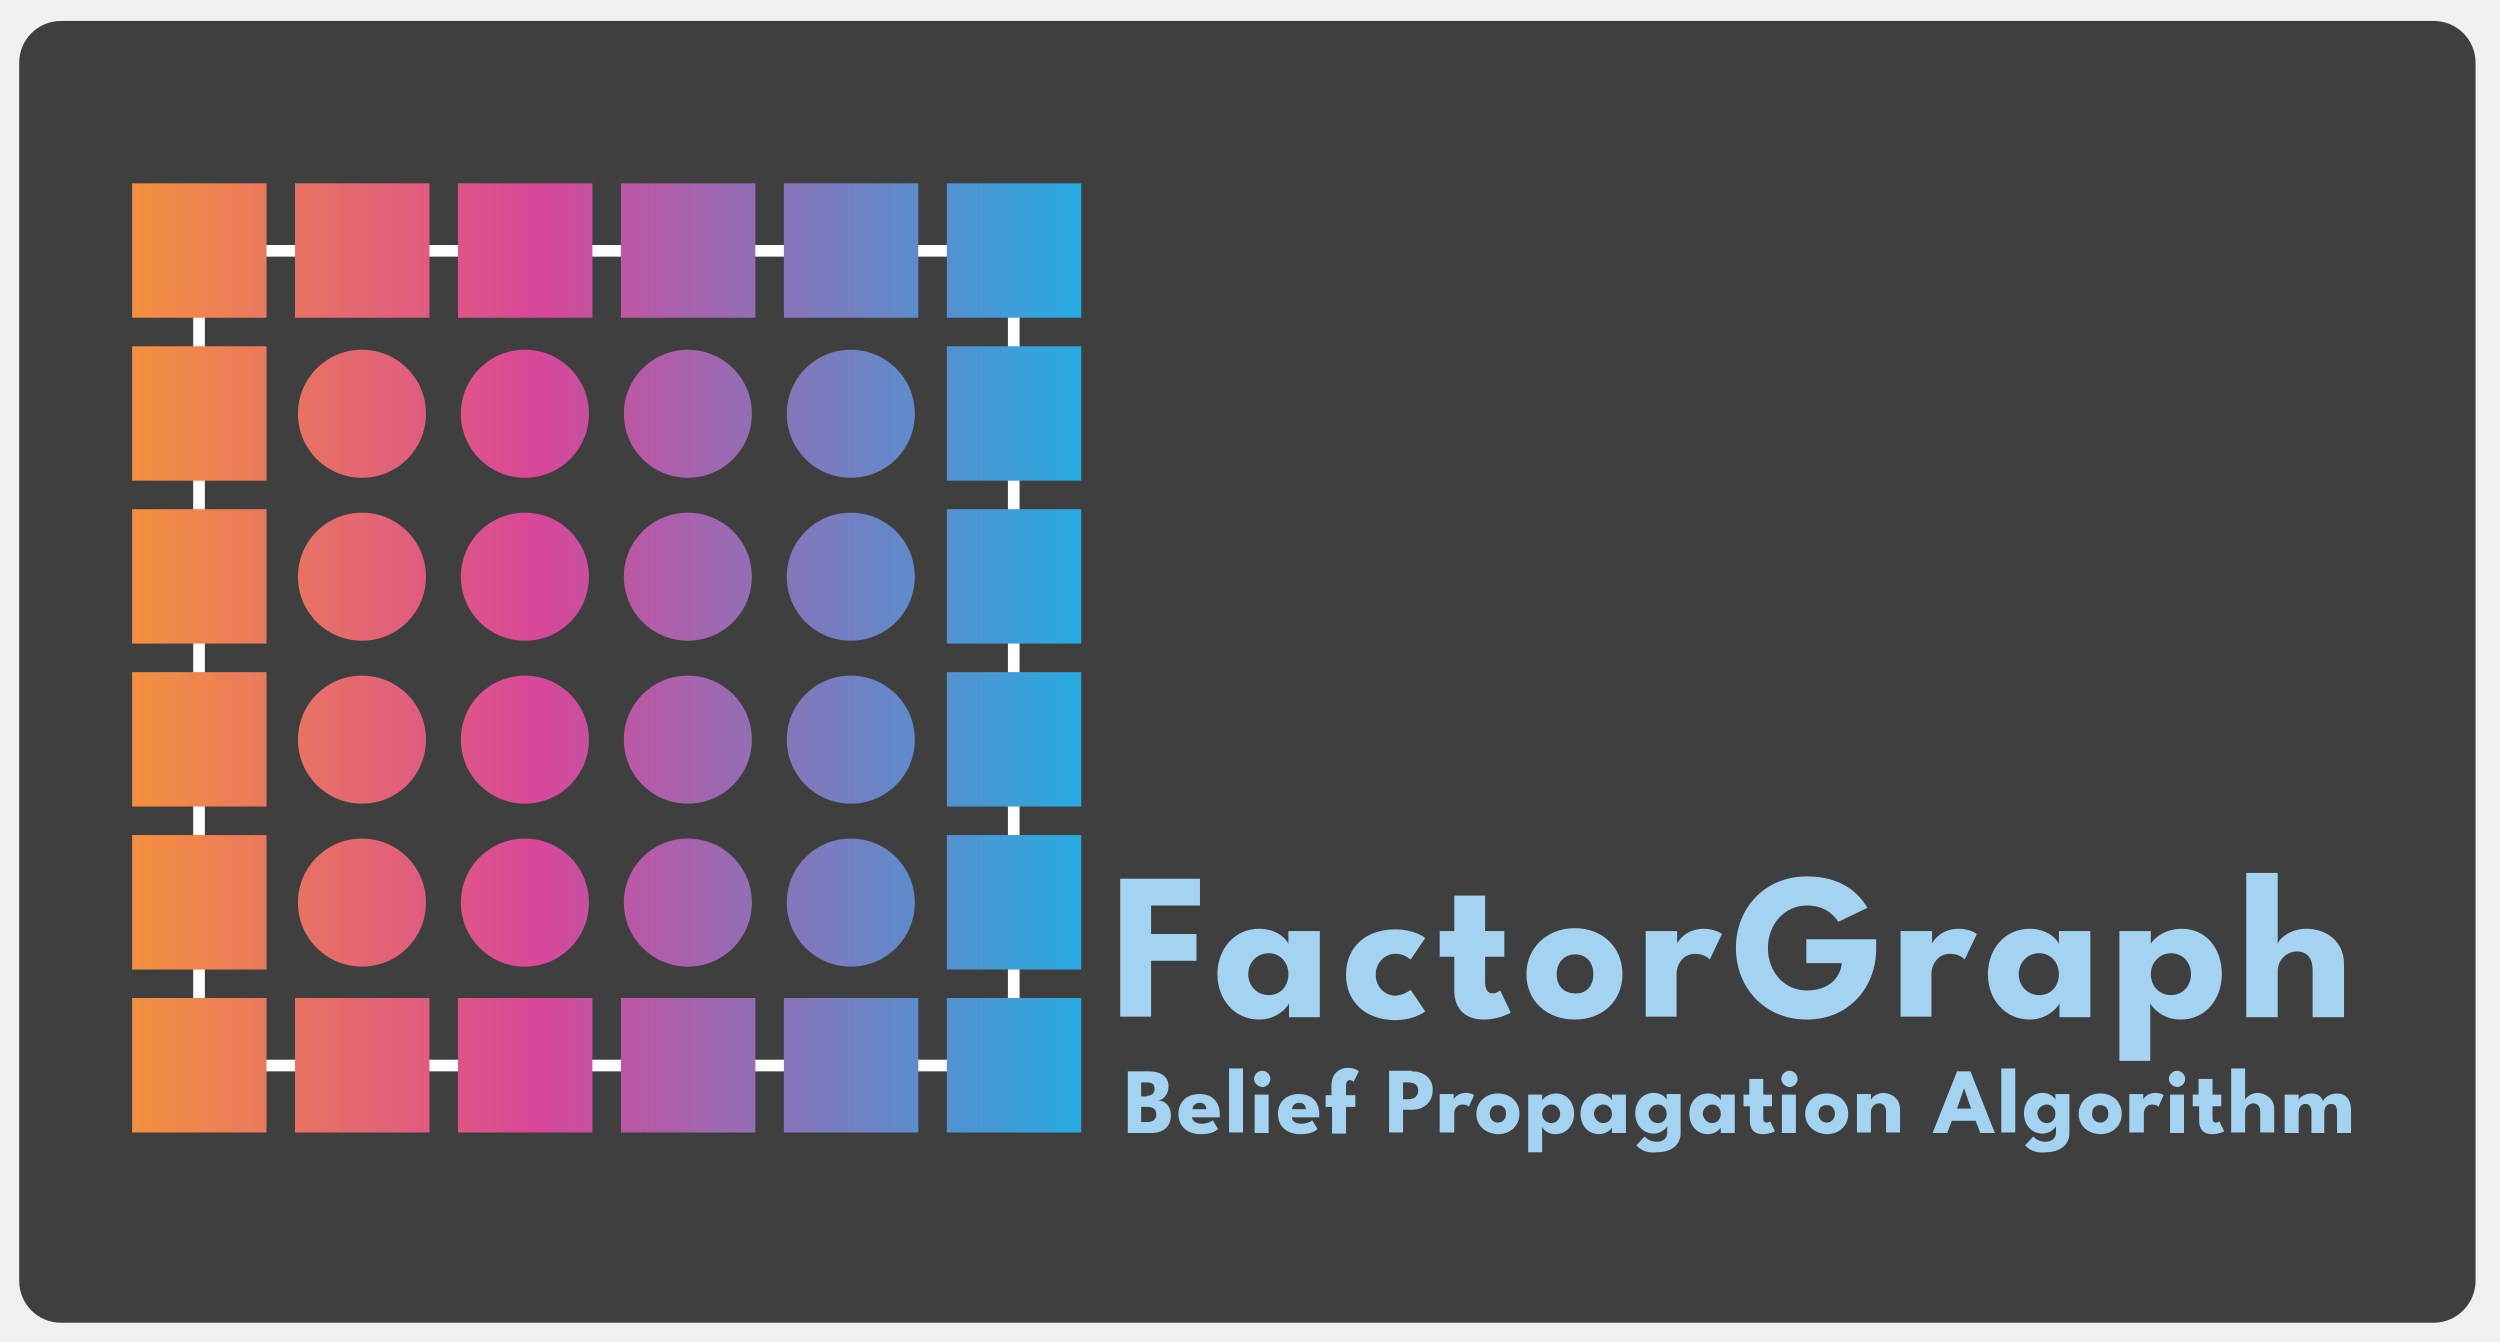
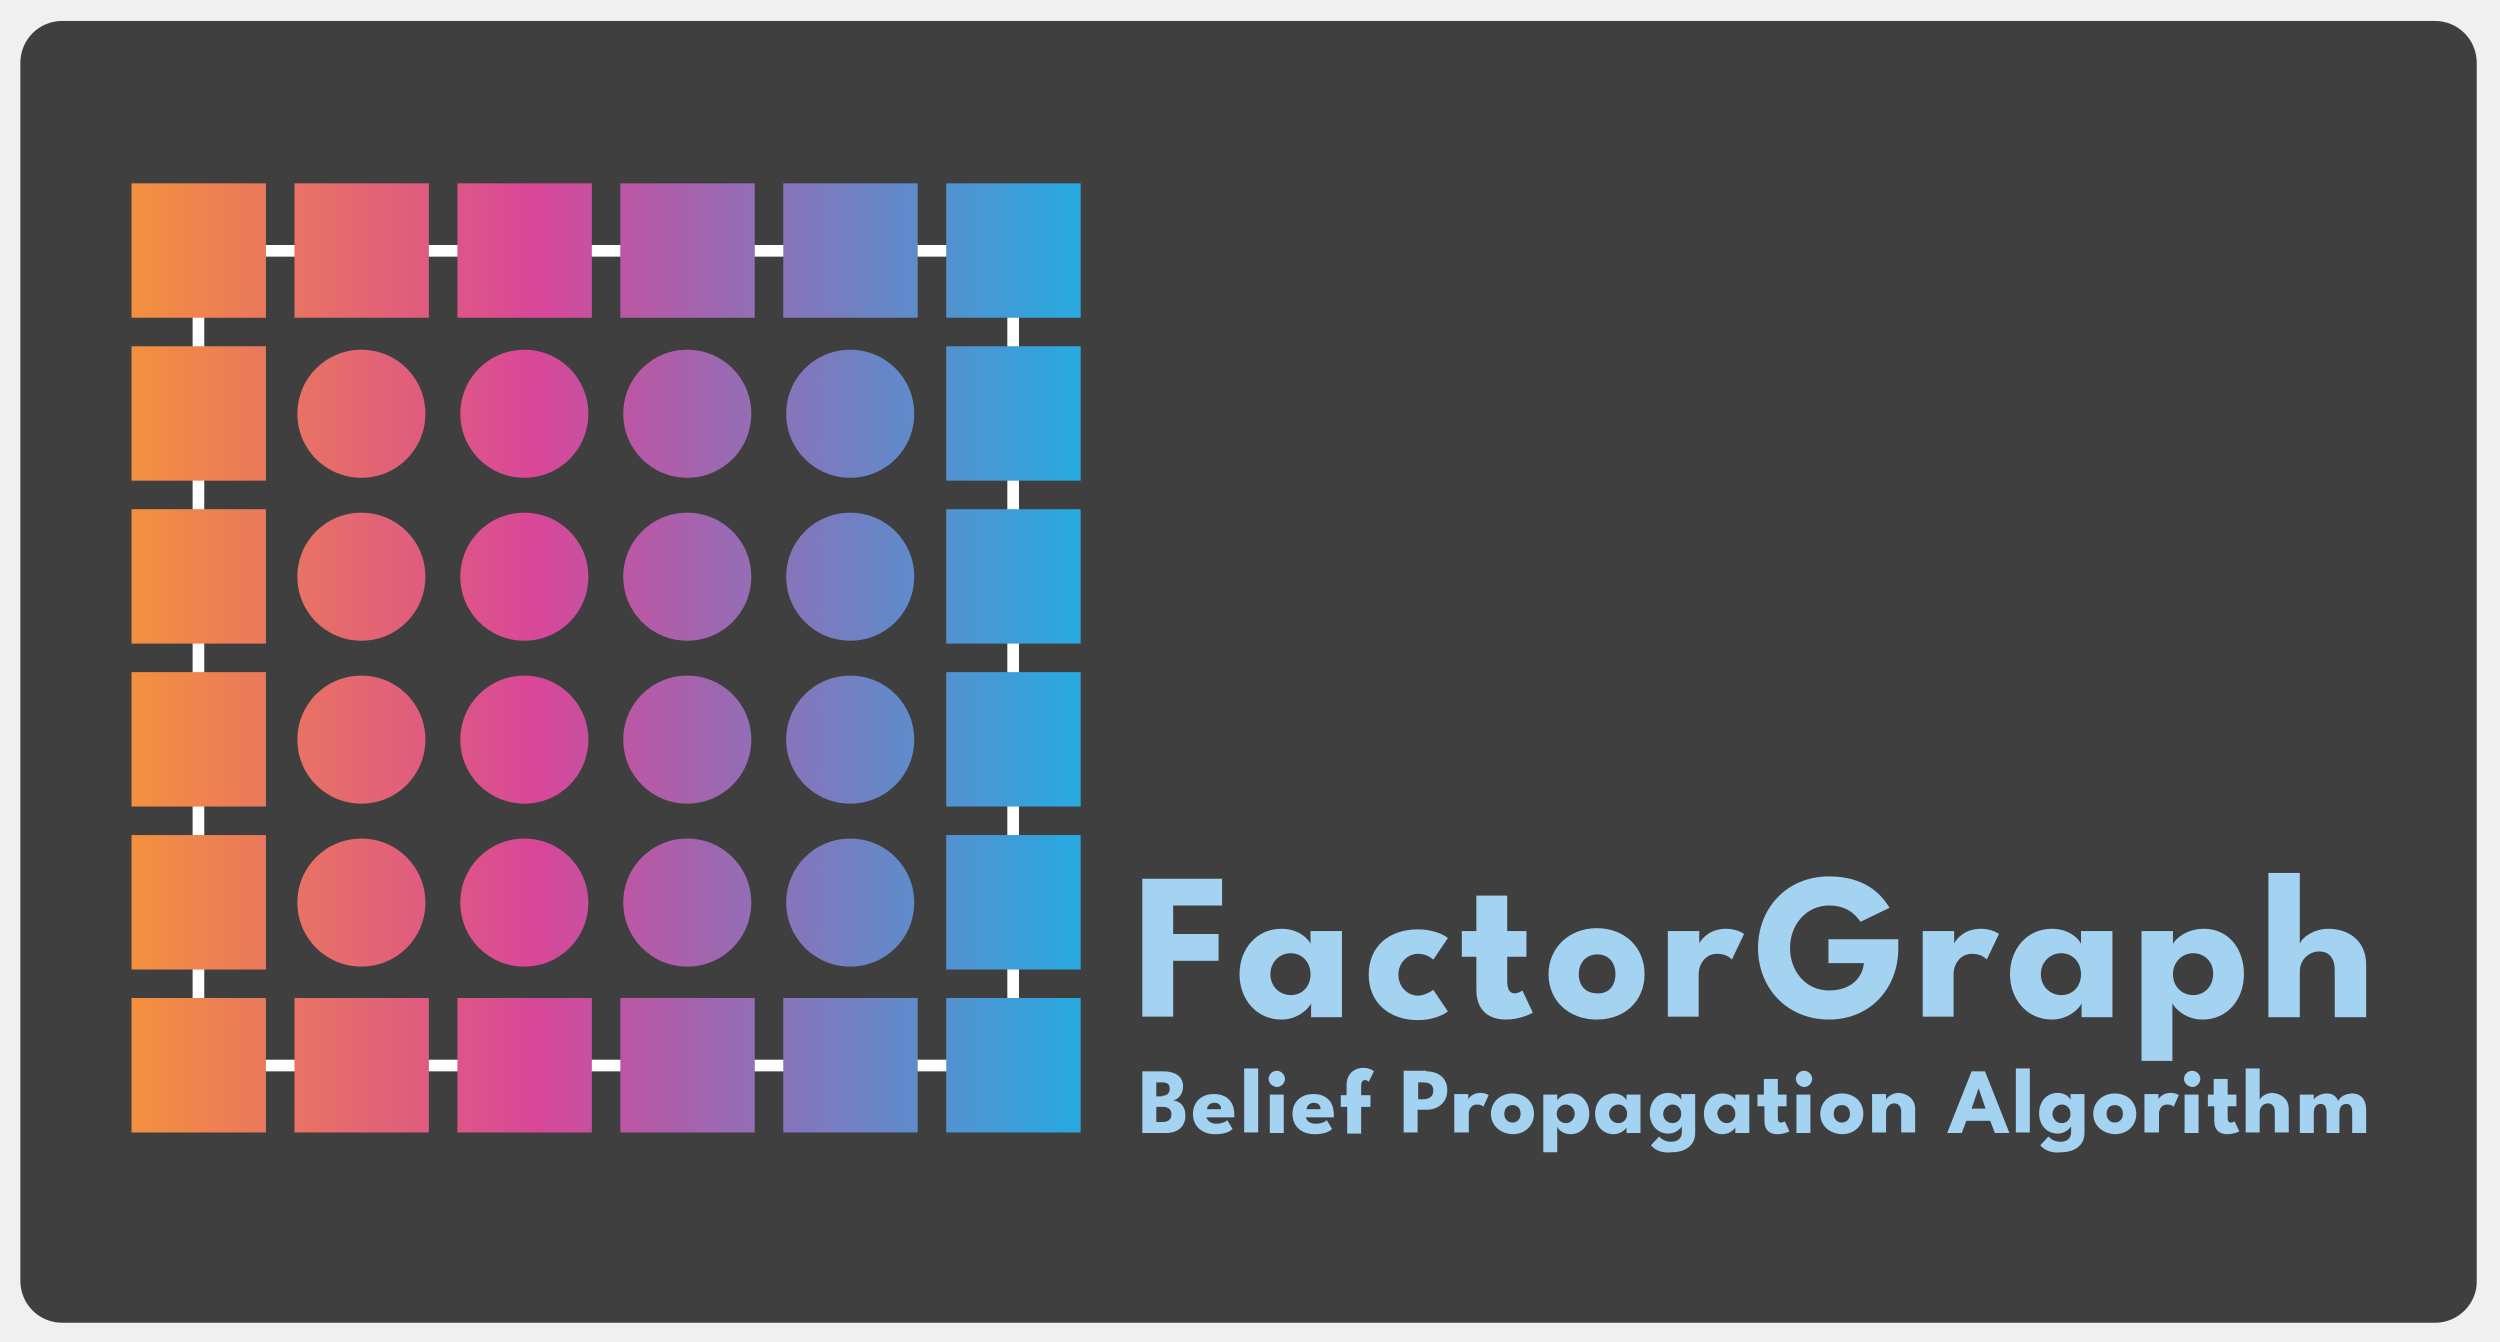
<svg xmlns="http://www.w3.org/2000/svg" version="1.1" id="Layer_1" x="0px" y="0px" viewBox="0 0 429.6 230.5" style="enable-background:new 0 0 429.6 230.5;" xml:space="preserve">
  <style type="text/css">
	.st0{fill:#3F3F3F;}
	.st1{fill:none;stroke:#FFFFFF;stroke-width:2;stroke-miterlimit:10;}
	.st2{fill:url(#SVGID_1_);}
	.st3{fill:#A4D3F2;}
</style>
-   <path class="st0" d="M418.2,227.3H10.5c-4,0-7.2-3.2-7.2-7.2V10.8c0-4,3.2-7.2,7.2-7.2h407.7c4,0,7.2,3.2,7.2,7.2v209.3  C425.4,224,422.2,227.3,418.2,227.3z" />
-   <rect x="34.2" y="43.1" class="st1" width="140" height="140" />
-   <linearGradient id="SVGID_1_" gradientUnits="userSpaceOnUse" x1="22.657" y1="113.1" x2="185.757" y2="113.1">
-     <stop offset="0" style="stop-color:#F3903F" />
-     <stop offset="0.429" style="stop-color:#D84799" />
-     <stop offset="1" style="stop-color:#27AAE1" />
-   </linearGradient>
-   <path class="st2" d="M129.2,127.1c0-6.1-4.9-11-11-11c-6.1,0-11,4.9-11,11s4.9,11,11,11C124.3,138.1,129.2,133.2,129.2,127.1z   M129.2,99.1c0-6.1-4.9-11-11-11c-6.1,0-11,4.9-11,11c0,6.1,4.9,11,11,11C124.3,110.1,129.2,105.2,129.2,99.1z M101.2,127.1  c0-6.1-4.9-11-11-11c-6.1,0-11,4.9-11,11s4.9,11,11,11C96.3,138.1,101.2,133.2,101.2,127.1z M101.2,99.1c0-6.1-4.9-11-11-11  c-6.1,0-11,4.9-11,11c0,6.1,4.9,11,11,11C96.3,110.1,101.2,105.2,101.2,99.1z M157.2,127.1c0-6.1-4.9-11-11-11s-11,4.9-11,11  s4.9,11,11,11S157.2,133.2,157.2,127.1z M157.2,99.1c0-6.1-4.9-11-11-11s-11,4.9-11,11c0,6.1,4.9,11,11,11S157.2,105.2,157.2,99.1z   M129.2,71.1c0-6.1-4.9-11-11-11c-6.1,0-11,4.9-11,11c0,6.1,4.9,11,11,11C124.3,82.1,129.2,77.2,129.2,71.1z M101.2,71.1  c0-6.1-4.9-11-11-11c-6.1,0-11,4.9-11,11c0,6.1,4.9,11,11,11C96.3,82.1,101.2,77.2,101.2,71.1z M157.2,71.1c0-6.1-4.9-11-11-11  s-11,4.9-11,11c0,6.1,4.9,11,11,11S157.2,77.2,157.2,71.1z M129.2,155.1c0-6.1-4.9-11-11-11c-6.1,0-11,4.9-11,11s4.9,11,11,11  C124.3,166.1,129.2,161.2,129.2,155.1z M101.2,155.1c0-6.1-4.9-11-11-11c-6.1,0-11,4.9-11,11s4.9,11,11,11  C96.3,166.1,101.2,161.2,101.2,155.1z M157.2,155.1c0-6.1-4.9-11-11-11s-11,4.9-11,11s4.9,11,11,11S157.2,161.2,157.2,155.1z   M73.2,127.1c0-6.1-4.9-11-11-11s-11,4.9-11,11s4.9,11,11,11S73.2,133.2,73.2,127.1z M73.2,99.1c0-6.1-4.9-11-11-11s-11,4.9-11,11  c0,6.1,4.9,11,11,11S73.2,105.2,73.2,99.1z M73.2,71.1c0-6.1-4.9-11-11-11s-11,4.9-11,11c0,6.1,4.9,11,11,11S73.2,77.2,73.2,71.1z   M73.2,155.1c0-6.1-4.9-11-11-11s-11,4.9-11,11s4.9,11,11,11S73.2,161.2,73.2,155.1z M45.8,194.6H22.7v-23.1h23.1V194.6z   M45.8,166.6H22.7v-23.1h23.1V166.6z M45.8,138.6H22.7v-23.1h23.1V138.6z M45.8,110.6H22.7V87.5h23.1V110.6z M45.8,82.6H22.7V59.5  h23.1V82.6z M45.8,54.6H22.7V31.5h23.1V54.6z M73.8,54.6H50.7V31.5h23.1V54.6z M101.8,54.6H78.7V31.5h23.1V54.6z M129.8,54.6h-23.1  V31.5h23.1V54.6z M157.8,54.6h-23.1V31.5h23.1V54.6z M185.8,54.6h-23.1V31.5h23.1V54.6z M185.8,82.6h-23.1V59.5h23.1V82.6z   M185.8,110.6h-23.1V87.5h23.1V110.6z M185.8,138.6h-23.1v-23.1h23.1V138.6z M185.8,166.6h-23.1v-23.1h23.1V166.6z M185.8,194.6  h-23.1v-23.1h23.1V194.6z M73.8,194.6H50.7v-23.1h23.1V194.6z M129.8,194.6h-23.1v-23.1h23.1V194.6z M101.8,194.6H78.7v-23.1h23.1  V194.6z M157.8,194.6h-23.1v-23.1h23.1V194.6z" />
+   <path class="st0" d="M418.5,227.3H10.7c-4,0-7.2-3.2-7.2-7.2V10.8c0-4,3.2-7.2,7.2-7.2h407.7c4,0,7.2,3.2,7.2,7.2v209.3  C425.7,224,422.4,227.3,418.5,227.3z" />
  <g>
-     <path class="st3" d="M206.2,151v4.6h-8.4v4.9h7.8v4.6h-7.8v9.6h-5.3V151H206.2z" />
-     <path class="st3" d="M221.5,172.4c-0.3,0.8-2.2,2.8-5.1,2.8c-4.3,0-7.2-3.5-7.2-7.8s2.9-7.8,7.2-7.8c2.8,0,4.6,1.6,5,2.6V160h5.4   v14.8h-5.3V172.4z M218,171c2,0,3.4-1.5,3.4-3.6c0-2-1.4-3.6-3.4-3.6c-1.9,0-3.5,1.5-3.5,3.6C214.5,169.5,216.1,171,218,171z" />
-     <path class="st3" d="M242.4,170.1l2.5,3.7c-0.6,0.5-2.5,1.5-5.1,1.5c-5.1,0-8.5-3.1-8.5-7.8c0-4.8,3.4-7.8,8.5-7.8   c2.6,0,4.6,1,5.1,1.5l-2.5,3.7c-0.3-0.2-1.1-1-2.6-1c-1.8,0-3.4,1.5-3.4,3.6c0,2.1,1.6,3.6,3.4,3.6   C241.2,171,242.1,170.3,242.4,170.1z" />
-     <path class="st3" d="M249.9,160v-6.1h5.3v6.1h3.3v4.4h-3.3v4.2c0,1.2,0.3,2.1,1.3,2.1c0.6,0,1.2-0.4,1.3-0.5l1.8,3.8   c-0.3,0.2-2.2,1.2-4.6,1.2c-3,0-5.1-1.6-5.1-5.1v-5.7h-2.5V160H249.9z" />
-     <path class="st3" d="M262.3,167.4c0-4.5,3.5-7.9,8.3-7.9c4.8,0,8.2,3.3,8.2,7.9s-3.4,7.8-8.2,7.8   C265.8,175.2,262.3,172,262.3,167.4z M273.8,167.4c0-2-1.2-3.4-3.1-3.4c-1.9,0-3.2,1.4-3.2,3.4s1.2,3.3,3.2,3.3   C272.6,170.8,273.8,169.4,273.8,167.4z" />
-     <path class="st3" d="M282.8,174.8V160h5.4v2.1c0.5-0.9,1.9-2.5,4.6-2.5c1.4,0,2.6,0.5,3.1,0.9l-2.1,4.4c-0.3-0.4-1.2-1-2.5-1   c-2.2,0-3.2,2-3.2,3.4v7.4H282.8z" />
-     <path class="st3" d="M322.4,161.5v1.5c0,6.8-4.8,12.2-11.9,12.2c-7.3,0-12.2-5.5-12.2-12.3c0-6.8,4.9-12.3,12.2-12.3   c6,0,8.9,2.9,10.4,5.4l-5,2.4c-1-1.5-2.6-2.8-5.4-2.8c-3.9,0-6.7,3.3-6.7,7.3c0,4,2.7,7.3,6.7,7.3c3.5,0,5.7-1.9,6-4.7h-6.1v-4.1   H322.4z" />
-     <path class="st3" d="M326.6,174.8V160h5.4v2.1c0.5-0.9,1.9-2.5,4.6-2.5c1.4,0,2.6,0.5,3.1,0.9l-2.1,4.4c-0.3-0.4-1.2-1-2.5-1   c-2.2,0-3.2,2-3.2,3.4v7.4H326.6z" />
-     <path class="st3" d="M353.9,172.4c-0.3,0.8-2.2,2.8-5.1,2.8c-4.3,0-7.2-3.5-7.2-7.8s2.9-7.8,7.2-7.8c2.8,0,4.6,1.6,5,2.6V160h5.4   v14.8h-5.3V172.4z M350.4,171c2,0,3.4-1.5,3.4-3.6c0-2-1.4-3.6-3.4-3.6c-1.9,0-3.5,1.5-3.5,3.6C346.9,169.5,348.5,171,350.4,171z" />
-     <path class="st3" d="M364.2,182.3V160h5.4v2.2c0.5-1,2.5-2.6,5.3-2.6c4.3,0,6.9,3.5,6.9,7.8s-2.8,7.8-7.1,7.8   c-3.1,0-4.9-2.1-5.2-2.8v9.9H364.2z M373.1,163.8c-2,0-3.5,1.6-3.5,3.6c0,2.1,1.5,3.6,3.5,3.6c1.9,0,3.4-1.5,3.4-3.6   C376.5,165.3,375,163.8,373.1,163.8z" />
-     <path class="st3" d="M402.8,165.8v9h-5.4v-8.1c0-2.1-1-3.2-2.7-3.2c-1.7,0-3.3,1.4-3.3,3.4v7.9H386V150h5.4v12.2   c0.4-1.2,2.5-2.6,4.9-2.6C399.4,159.6,402.8,161.4,402.8,165.8z" />
-   </g>
-   <g>
+     <rect x="34.1" y="43.1" class="st1" width="140" height="140" />
+     <linearGradient id="SVGID_1_" gradientUnits="userSpaceOnUse" x1="22.577" y1="113.1" x2="185.677" y2="113.1">
+       <stop offset="0" style="stop-color:#F3903F" />
+       <stop offset="0.429" style="stop-color:#D84799" />
+       <stop offset="1" style="stop-color:#27AAE1" />
+     </linearGradient>
+     <path class="st2" d="M129.1,127.1c0-6.1-4.9-11-11-11c-6.1,0-11,4.9-11,11s4.9,11,11,11C124.2,138.1,129.1,133.2,129.1,127.1z    M129.1,99.1c0-6.1-4.9-11-11-11c-6.1,0-11,4.9-11,11c0,6.1,4.9,11,11,11C124.2,110.1,129.1,105.2,129.1,99.1z M101.1,127.1   c0-6.1-4.9-11-11-11c-6.1,0-11,4.9-11,11s4.9,11,11,11C96.2,138.1,101.1,133.2,101.1,127.1z M101.1,99.1c0-6.1-4.9-11-11-11   c-6.1,0-11,4.9-11,11c0,6.1,4.9,11,11,11C96.2,110.1,101.1,105.2,101.1,99.1z M157.1,127.1c0-6.1-4.9-11-11-11s-11,4.9-11,11   s4.9,11,11,11S157.1,133.2,157.1,127.1z M157.1,99.1c0-6.1-4.9-11-11-11s-11,4.9-11,11c0,6.1,4.9,11,11,11S157.1,105.2,157.1,99.1z    M129.1,71.1c0-6.1-4.9-11-11-11c-6.1,0-11,4.9-11,11c0,6.1,4.9,11,11,11C124.2,82.1,129.1,77.2,129.1,71.1z M101.1,71.1   c0-6.1-4.9-11-11-11c-6.1,0-11,4.9-11,11c0,6.1,4.9,11,11,11C96.2,82.1,101.1,77.2,101.1,71.1z M157.1,71.1c0-6.1-4.9-11-11-11   s-11,4.9-11,11c0,6.1,4.9,11,11,11S157.1,77.2,157.1,71.1z M129.1,155.1c0-6.1-4.9-11-11-11c-6.1,0-11,4.9-11,11s4.9,11,11,11   C124.2,166.1,129.1,161.2,129.1,155.1z M101.1,155.1c0-6.1-4.9-11-11-11c-6.1,0-11,4.9-11,11s4.9,11,11,11   C96.2,166.1,101.1,161.2,101.1,155.1z M157.1,155.1c0-6.1-4.9-11-11-11s-11,4.9-11,11s4.9,11,11,11S157.1,161.2,157.1,155.1z    M73.1,127.1c0-6.1-4.9-11-11-11s-11,4.9-11,11s4.9,11,11,11S73.1,133.2,73.1,127.1z M73.1,99.1c0-6.1-4.9-11-11-11s-11,4.9-11,11   c0,6.1,4.9,11,11,11S73.1,105.2,73.1,99.1z M73.1,71.1c0-6.1-4.9-11-11-11s-11,4.9-11,11c0,6.1,4.9,11,11,11S73.1,77.2,73.1,71.1z    M73.1,155.1c0-6.1-4.9-11-11-11s-11,4.9-11,11s4.9,11,11,11S73.1,161.2,73.1,155.1z M45.7,194.6H22.6v-23.1h23.1V194.6z    M45.7,166.6H22.6v-23.1h23.1V166.6z M45.7,138.6H22.6v-23.1h23.1V138.6z M45.7,110.6H22.6V87.5h23.1V110.6z M45.7,82.6H22.6V59.5   h23.1V82.6z M45.7,54.6H22.6V31.5h23.1V54.6z M73.7,54.6H50.6V31.5h23.1V54.6z M101.7,54.6H78.6V31.5h23.1V54.6z M129.7,54.6h-23.1   V31.5h23.1V54.6z M157.7,54.6h-23.1V31.5h23.1V54.6z M185.7,54.6h-23.1V31.5h23.1V54.6z M185.7,82.6h-23.1V59.5h23.1V82.6z    M185.7,110.6h-23.1V87.5h23.1V110.6z M185.7,138.6h-23.1v-23.1h23.1V138.6z M185.7,166.6h-23.1v-23.1h23.1V166.6z M185.7,194.6   h-23.1v-23.1h23.1V194.6z M73.7,194.6H50.6v-23.1h23.1V194.6z M129.7,194.6h-23.1v-23.1h23.1V194.6z M101.7,194.6H78.6v-23.1h23.1   V194.6z M157.7,194.6h-23.1v-23.1h23.1V194.6z" />
    <g>
-       <path class="st3" d="M197.4,184.1c1.8,0,3.4,0.7,3.4,2.6c0,1.3-0.8,2.2-1.7,2.4c1.1,0.1,2.1,0.9,2.1,2.6c0,1.8-1.2,3-3.4,3h-4    v-10.6H197.4z M197.1,188.3c0.9,0,1.3-0.5,1.3-1.2c0-0.9-0.5-1.1-1.4-1.1h-0.9v2.4H197.1z M197.2,192.8c1,0,1.5-0.5,1.5-1.3    c0-0.9-0.6-1.3-1.5-1.3h-1.1v2.6H197.2z" />
-       <path class="st3" d="M206.5,193.1c0.9,0,1.6-0.3,1.9-0.6l0.9,1.5c-0.4,0.4-1.2,0.9-3,0.9c-2.2,0-3.8-1.3-3.8-3.5    c0-1.9,1.3-3.4,3.6-3.4c2.1,0,3.5,1.2,3.5,3.5c0,0.1,0,0.4,0,0.5h-4.8C204.9,192.6,205.5,193.1,206.5,193.1z M206.2,189.5    c-0.8,0-1.2,0.5-1.3,1.1h2.4C207.3,190.1,207,189.5,206.2,189.5z" />
-       <path class="st3" d="M211.2,194.6v-11h2.4v11H211.2z" />
-       <path class="st3" d="M215.5,185.4c0-0.7,0.6-1.4,1.4-1.4c0.7,0,1.4,0.6,1.4,1.4c0,0.7-0.6,1.4-1.4,1.4    C216.1,186.7,215.5,186.1,215.5,185.4z M215.6,188.1h2.4v6.6h-2.4V188.1z" />
-       <path class="st3" d="M223.6,193.1c0.9,0,1.6-0.3,1.9-0.6l0.9,1.5c-0.4,0.4-1.2,0.9-3,0.9c-2.2,0-3.8-1.3-3.8-3.5    c0-1.9,1.3-3.4,3.6-3.4c2.1,0,3.5,1.2,3.5,3.5c0,0.1,0,0.4,0,0.5H222C222,192.6,222.6,193.1,223.6,193.1z M223.3,189.5    c-0.8,0-1.2,0.5-1.3,1.1h2.4C224.4,190.1,224.1,189.5,223.3,189.5z" />
-       <path class="st3" d="M228.8,188.1v-1.7c0-1.9,1.4-2.9,2.8-2.9c1.1,0,1.7,0.4,1.9,0.6l-0.9,1.8c-0.1-0.1-0.3-0.3-0.6-0.3    c-0.4,0-0.7,0.2-0.7,1.1v1.5h1.6v2h-1.6v4.6h-2.4v-4.6h-1.1v-2H228.8z" />
-       <path class="st3" d="M242.6,184.1c2,0,3.6,1.1,3.6,3.2c0,2.2-1.6,3.4-3.6,3.4h-1.5v3.9h-2.4v-10.6H242.6z M241.9,188.9    c1,0,1.8-0.4,1.8-1.5c0-1.1-0.8-1.4-1.8-1.4h-0.8v2.9H241.9z" />
-       <path class="st3" d="M247.4,194.6v-6.6h2.4v0.9c0.2-0.4,0.9-1.1,2.1-1.1c0.6,0,1.2,0.2,1.4,0.4l-0.9,2c-0.1-0.2-0.5-0.4-1.1-0.4    c-1,0-1.4,0.9-1.4,1.5v3.3H247.4z" />
-       <path class="st3" d="M253.7,191.4c0-2,1.6-3.5,3.7-3.5c2.2,0,3.7,1.5,3.7,3.5c0,2-1.5,3.5-3.7,3.5    C255.2,194.8,253.7,193.4,253.7,191.4z M258.8,191.4c0-0.9-0.5-1.5-1.4-1.5s-1.4,0.6-1.4,1.5c0,0.9,0.6,1.5,1.4,1.5    S258.8,192.3,258.8,191.4z" />
-       <path class="st3" d="M262.6,198v-9.9h2.4v1c0.2-0.4,1.1-1.2,2.4-1.2c1.9,0,3.1,1.6,3.1,3.5s-1.3,3.5-3.2,3.5    c-1.4,0-2.2-0.9-2.3-1.3v4.4H262.6z M266.6,189.8c-0.9,0-1.6,0.7-1.6,1.6c0,0.9,0.7,1.6,1.6,1.6c0.8,0,1.5-0.7,1.5-1.6    C268.1,190.5,267.4,189.8,266.6,189.8z" />
-       <path class="st3" d="M277.1,193.6c-0.1,0.3-1,1.3-2.3,1.3c-1.9,0-3.2-1.5-3.2-3.5s1.3-3.5,3.2-3.5c1.2,0,2,0.7,2.2,1.2v-1h2.4v6.6    h-2.4V193.6z M275.5,193c0.9,0,1.5-0.7,1.5-1.6c0-0.9-0.6-1.6-1.5-1.6c-0.8,0-1.6,0.7-1.6,1.6C274,192.3,274.7,193,275.5,193z" />
-       <path class="st3" d="M281.2,196.8l1.4-1.5c0.4,0.4,1,0.9,2.1,0.9c1.1,0,1.8-0.6,1.8-1.6v-1.1c-0.1,0.3-1,1.3-2.3,1.3    c-1.9,0-3.2-1.5-3.2-3.5s1.3-3.5,3.2-3.5c1.2,0,2,0.7,2.2,1.2v-1h2.4v6.7c0,2.2-1.8,3.3-4,3.3C283.4,198.2,282,197.8,281.2,196.8z     M284.9,193c0.9,0,1.5-0.7,1.5-1.6c0-0.9-0.6-1.6-1.5-1.6c-0.8,0-1.6,0.7-1.6,1.6C283.3,192.3,284,193,284.9,193z" />
-       <path class="st3" d="M295.8,193.6c-0.1,0.3-1,1.3-2.3,1.3c-1.9,0-3.2-1.5-3.2-3.5s1.3-3.5,3.2-3.5c1.2,0,2,0.7,2.2,1.2v-1h2.4v6.6    h-2.4V193.6z M294.2,193c0.9,0,1.5-0.7,1.5-1.6c0-0.9-0.6-1.6-1.5-1.6c-0.8,0-1.6,0.7-1.6,1.6C292.7,192.3,293.4,193,294.2,193z" />
-       <path class="st3" d="M300.6,188.1v-2.7h2.4v2.7h1.5v2h-1.5v1.9c0,0.6,0.1,0.9,0.6,0.9c0.3,0,0.5-0.2,0.6-0.2l0.8,1.7    c-0.1,0.1-1,0.5-2.1,0.5c-1.3,0-2.2-0.7-2.2-2.3v-2.5h-1.1v-2H300.6z" />
-       <path class="st3" d="M306.1,185.4c0-0.7,0.6-1.4,1.4-1.4c0.7,0,1.4,0.6,1.4,1.4c0,0.7-0.6,1.4-1.4,1.4    C306.7,186.7,306.1,186.1,306.1,185.4z M306.2,188.1h2.4v6.6h-2.4V188.1z" />
-       <path class="st3" d="M310.2,191.4c0-2,1.6-3.5,3.7-3.5c2.2,0,3.7,1.5,3.7,3.5c0,2-1.5,3.5-3.7,3.5    C311.8,194.8,310.2,193.4,310.2,191.4z M315.3,191.4c0-0.9-0.5-1.5-1.4-1.5s-1.4,0.6-1.4,1.5c0,0.9,0.6,1.5,1.4,1.5    S315.3,192.3,315.3,191.4z" />
-       <path class="st3" d="M326.5,190.6v4h-2.4V191c0-0.9-0.5-1.4-1.2-1.4c-0.7,0-1.4,0.6-1.4,1.5v3.5h-2.4v-6.6h2.4v1    c0.2-0.5,1.1-1.2,2.2-1.2C325,187.9,326.5,188.7,326.5,190.6z" />
-       <path class="st3" d="M338.6,184.1l4.2,10.6h-2.5l-0.8-2.1h-4.1l-0.8,2.1h-2.5l4.2-10.6H338.6z M338.7,190.5l-1.2-3.5h0l-1.2,3.5    H338.7z" />
-       <path class="st3" d="M343.9,194.6v-11h2.4v11H343.9z" />
-       <path class="st3" d="M348,196.8l1.4-1.5c0.4,0.4,1,0.9,2.1,0.9c1.1,0,1.8-0.6,1.8-1.6v-1.1c-0.1,0.3-1,1.3-2.3,1.3    c-1.9,0-3.2-1.5-3.2-3.5s1.3-3.5,3.2-3.5c1.2,0,2,0.7,2.2,1.2v-1h2.4v6.7c0,2.2-1.8,3.3-4,3.3C350.3,198.2,348.8,197.8,348,196.8z     M351.7,193c0.9,0,1.5-0.7,1.5-1.6c0-0.9-0.6-1.6-1.5-1.6c-0.8,0-1.6,0.7-1.6,1.6C350.2,192.3,350.9,193,351.7,193z" />
-       <path class="st3" d="M357.2,191.4c0-2,1.6-3.5,3.7-3.5c2.2,0,3.7,1.5,3.7,3.5c0,2-1.5,3.5-3.7,3.5    C358.7,194.8,357.2,193.4,357.2,191.4z M362.3,191.4c0-0.9-0.5-1.5-1.4-1.5s-1.4,0.6-1.4,1.5c0,0.9,0.6,1.5,1.4,1.5    S362.3,192.3,362.3,191.4z" />
-       <path class="st3" d="M365.9,194.6v-6.6h2.4v0.9c0.2-0.4,0.9-1.1,2.1-1.1c0.6,0,1.2,0.2,1.4,0.4l-0.9,2c-0.1-0.2-0.5-0.4-1.1-0.4    c-1,0-1.4,0.9-1.4,1.5v3.3H365.9z" />
-       <path class="st3" d="M372.7,185.4c0-0.7,0.6-1.4,1.4-1.4c0.7,0,1.4,0.6,1.4,1.4c0,0.7-0.6,1.4-1.4,1.4    C373.3,186.7,372.7,186.1,372.7,185.4z M372.9,188.1h2.4v6.6h-2.4V188.1z" />
-       <path class="st3" d="M377.8,188.1v-2.7h2.4v2.7h1.5v2h-1.5v1.9c0,0.6,0.1,0.9,0.6,0.9c0.3,0,0.5-0.2,0.6-0.2l0.8,1.7    c-0.1,0.1-1,0.5-2.1,0.5c-1.3,0-2.2-0.7-2.2-2.3v-2.5h-1.1v-2H377.8z" />
-       <path class="st3" d="M390.8,190.6v4h-2.4V191c0-0.9-0.5-1.4-1.2-1.4c-0.7,0-1.4,0.6-1.4,1.5v3.5h-2.4v-11h2.4v5.4    c0.2-0.5,1.1-1.2,2.2-1.2C389.3,187.9,390.8,188.7,390.8,190.6z" />
-       <path class="st3" d="M404,190.8v3.9h-2.4v-3.5c0-0.9-0.2-1.5-1-1.5c-0.8,0-1.2,0.6-1.2,1.5v3.5h-2.2v-3.5c0-0.9-0.3-1.5-1-1.5    c-0.8,0-1.2,0.6-1.2,1.5v3.5h-2.4v-6.6h2.4v0.9c0.2-0.5,1.2-1.1,2.2-1.1c1.2,0,1.7,0.6,2,1.3c0.2-0.6,1.2-1.3,2.4-1.3    C403,187.9,404,188.8,404,190.8z" />
+       <path class="st3" d="M210,151v4.6h-8.4v4.9h7.8v4.6h-7.8v9.6h-5.3V151H210z" />
+       <path class="st3" d="M225.3,172.4c-0.3,0.8-2.2,2.8-5.1,2.8c-4.3,0-7.2-3.5-7.2-7.8s2.9-7.8,7.2-7.8c2.8,0,4.6,1.6,5,2.6V160h5.4    v14.8h-5.3V172.4z M221.8,171c2,0,3.4-1.5,3.4-3.6c0-2-1.4-3.6-3.4-3.6c-1.9,0-3.5,1.5-3.5,3.6C218.3,169.5,219.9,171,221.8,171z" />
+       <path class="st3" d="M246.3,170.1l2.5,3.7c-0.6,0.5-2.5,1.5-5.1,1.5c-5.1,0-8.5-3.1-8.5-7.8c0-4.8,3.4-7.8,8.5-7.8    c2.6,0,4.6,1,5.1,1.5l-2.5,3.7c-0.3-0.2-1.1-1-2.6-1c-1.8,0-3.4,1.5-3.4,3.6c0,2.1,1.6,3.6,3.4,3.6C245,171,246,170.3,246.3,170.1    z" />
+       <path class="st3" d="M253.7,160v-6.1h5.3v6.1h3.3v4.4H259v4.2c0,1.2,0.3,2.1,1.3,2.1c0.6,0,1.2-0.4,1.3-0.5l1.8,3.8    c-0.3,0.2-2.2,1.2-4.6,1.2c-3,0-5.1-1.6-5.1-5.1v-5.7h-2.5V160H253.7z" />
+       <path class="st3" d="M266.1,167.4c0-4.5,3.5-7.9,8.3-7.9c4.8,0,8.2,3.3,8.2,7.9s-3.4,7.8-8.2,7.8    C269.6,175.2,266.1,172,266.1,167.4z M277.6,167.4c0-2-1.2-3.4-3.1-3.4c-1.9,0-3.2,1.4-3.2,3.4s1.2,3.3,3.2,3.3    C276.4,170.8,277.6,169.4,277.6,167.4z" />
+       <path class="st3" d="M286.6,174.8V160h5.4v2.1c0.5-0.9,1.9-2.5,4.6-2.5c1.4,0,2.6,0.5,3.1,0.9l-2.1,4.4c-0.3-0.4-1.2-1-2.5-1    c-2.2,0-3.2,2-3.2,3.4v7.4H286.6z" />
+       <path class="st3" d="M326.2,161.5v1.5c0,6.8-4.8,12.2-11.9,12.2c-7.3,0-12.2-5.5-12.2-12.3c0-6.8,4.9-12.3,12.2-12.3    c6,0,8.9,2.9,10.4,5.4l-5,2.4c-1-1.5-2.6-2.8-5.4-2.8c-3.9,0-6.7,3.3-6.7,7.3c0,4,2.7,7.3,6.7,7.3c3.5,0,5.7-1.9,6-4.7h-6.1v-4.1    H326.2z" />
+       <path class="st3" d="M330.4,174.8V160h5.4v2.1c0.5-0.9,1.9-2.5,4.6-2.5c1.4,0,2.6,0.5,3.1,0.9l-2.1,4.4c-0.3-0.4-1.2-1-2.5-1    c-2.2,0-3.2,2-3.2,3.4v7.4H330.4z" />
+       <path class="st3" d="M357.7,172.4c-0.3,0.8-2.2,2.8-5.1,2.8c-4.3,0-7.2-3.5-7.2-7.8s2.9-7.8,7.2-7.8c2.8,0,4.6,1.6,5,2.6V160h5.4    v14.8h-5.3V172.4z M354.2,171c2,0,3.4-1.5,3.4-3.6c0-2-1.4-3.6-3.4-3.6c-1.9,0-3.5,1.5-3.5,3.6C350.7,169.5,352.3,171,354.2,171z" />
+       <path class="st3" d="M368,182.3V160h5.4v2.2c0.5-1,2.5-2.6,5.3-2.6c4.3,0,6.9,3.5,6.9,7.8s-2.8,7.8-7.1,7.8    c-3.1,0-4.9-2.1-5.2-2.8v9.9H368z M376.9,163.8c-2,0-3.5,1.6-3.5,3.6c0,2.1,1.5,3.6,3.5,3.6c1.9,0,3.4-1.5,3.4-3.6    C380.4,165.3,378.8,163.8,376.9,163.8z" />
+       <path class="st3" d="M406.6,165.8v9h-5.4v-8.1c0-2.1-1-3.2-2.7-3.2c-1.7,0-3.3,1.4-3.3,3.4v7.9h-5.4V150h5.4v12.2    c0.4-1.2,2.5-2.6,4.9-2.6C403.3,159.6,406.6,161.4,406.6,165.8z" />
+     </g>
+     <g>
+       <g>
+         <path class="st3" d="M199.9,184.1c1.8,0,3.4,0.7,3.4,2.6c0,1.3-0.8,2.2-1.7,2.4c1.1,0.1,2.1,0.9,2.1,2.6c0,1.8-1.2,3-3.4,3h-4     v-10.6H199.9z M199.7,188.3c0.9,0,1.3-0.5,1.3-1.2c0-0.9-0.5-1.1-1.4-1.1h-0.9v2.4H199.7z M199.8,192.8c1,0,1.5-0.5,1.5-1.3     c0-0.9-0.6-1.3-1.5-1.3h-1.1v2.6H199.8z" />
+         <path class="st3" d="M209,193.1c0.9,0,1.6-0.3,1.9-0.6l0.9,1.5c-0.4,0.4-1.2,0.9-3,0.9c-2.2,0-3.8-1.3-3.8-3.5     c0-1.9,1.3-3.4,3.6-3.4c2.1,0,3.5,1.2,3.5,3.5c0,0.1,0,0.4,0,0.5h-4.8C207.5,192.6,208.1,193.1,209,193.1z M208.7,189.5     c-0.8,0-1.2,0.5-1.3,1.1h2.4C209.9,190.1,209.5,189.5,208.7,189.5z" />
+         <path class="st3" d="M213.8,194.6v-11h2.4v11H213.8z" />
+         <path class="st3" d="M218,185.4c0-0.7,0.6-1.4,1.4-1.4c0.7,0,1.4,0.6,1.4,1.4c0,0.7-0.6,1.4-1.4,1.4     C218.6,186.7,218,186.1,218,185.4z M218.2,188.1h2.4v6.6h-2.4V188.1z" />
+         <path class="st3" d="M226.1,193.1c0.9,0,1.6-0.3,1.9-0.6l0.9,1.5c-0.4,0.4-1.2,0.9-3,0.9c-2.2,0-3.8-1.3-3.8-3.5     c0-1.9,1.3-3.4,3.6-3.4c2.1,0,3.5,1.2,3.5,3.5c0,0.1,0,0.4,0,0.5h-4.8C224.5,192.6,225.1,193.1,226.1,193.1z M225.8,189.5     c-0.8,0-1.2,0.5-1.3,1.1h2.4C227,190.1,226.6,189.5,225.8,189.5z" />
+         <path class="st3" d="M231.4,188.1v-1.7c0-1.9,1.4-2.9,2.8-2.9c1.1,0,1.7,0.4,1.9,0.6l-0.9,1.8c-0.1-0.1-0.3-0.3-0.6-0.3     c-0.4,0-0.7,0.2-0.7,1.1v1.5h1.6v2h-1.6v4.6h-2.4v-4.6h-1.1v-2H231.4z" />
+         <path class="st3" d="M245.1,184.1c2,0,3.6,1.1,3.6,3.2c0,2.2-1.6,3.4-3.6,3.4h-1.5v3.9h-2.4v-10.6H245.1z M244.5,188.9     c1,0,1.8-0.4,1.8-1.5c0-1.1-0.8-1.4-1.8-1.4h-0.8v2.9H244.5z" />
+         <path class="st3" d="M249.9,194.6v-6.6h2.4v0.9c0.2-0.4,0.9-1.1,2.1-1.1c0.6,0,1.2,0.2,1.4,0.4l-0.9,2c-0.1-0.2-0.5-0.4-1.1-0.4     c-1,0-1.4,0.9-1.4,1.5v3.3H249.9z" />
+         <path class="st3" d="M256.2,191.4c0-2,1.6-3.5,3.7-3.5c2.2,0,3.7,1.5,3.7,3.5c0,2-1.5,3.5-3.7,3.5     C257.8,194.8,256.2,193.4,256.2,191.4z M261.3,191.4c0-0.9-0.5-1.5-1.4-1.5s-1.4,0.6-1.4,1.5c0,0.9,0.6,1.5,1.4,1.5     S261.3,192.3,261.3,191.4z" />
+         <path class="st3" d="M265.2,198v-9.9h2.4v1c0.2-0.4,1.1-1.2,2.4-1.2c1.9,0,3.1,1.6,3.1,3.5s-1.3,3.5-3.2,3.5     c-1.4,0-2.2-0.9-2.3-1.3v4.4H265.2z M269.1,189.8c-0.9,0-1.6,0.7-1.6,1.6c0,0.9,0.7,1.6,1.6,1.6c0.8,0,1.5-0.7,1.5-1.6     C270.6,190.5,269.9,189.8,269.1,189.8z" />
+         <path class="st3" d="M279.6,193.6c-0.1,0.3-1,1.3-2.3,1.3c-1.9,0-3.2-1.5-3.2-3.5s1.3-3.5,3.2-3.5c1.2,0,2,0.7,2.2,1.2v-1h2.4     v6.6h-2.4V193.6z M278.1,193c0.9,0,1.5-0.7,1.5-1.6c0-0.9-0.6-1.6-1.5-1.6c-0.8,0-1.6,0.7-1.6,1.6     C276.5,192.3,277.2,193,278.1,193z" />
+         <path class="st3" d="M283.7,196.8l1.4-1.5c0.4,0.4,1,0.9,2.1,0.9c1.1,0,1.8-0.6,1.8-1.6v-1.1c-0.1,0.3-1,1.3-2.3,1.3     c-1.9,0-3.2-1.5-3.2-3.5s1.3-3.5,3.2-3.5c1.2,0,2,0.7,2.2,1.2v-1h2.4v6.7c0,2.2-1.8,3.3-4,3.3     C285.9,198.2,284.5,197.8,283.7,196.8z M287.4,193c0.9,0,1.5-0.7,1.5-1.6c0-0.9-0.6-1.6-1.5-1.6c-0.8,0-1.6,0.7-1.6,1.6     C285.8,192.3,286.5,193,287.4,193z" />
+         <path class="st3" d="M298.3,193.6c-0.1,0.3-1,1.3-2.3,1.3c-1.9,0-3.2-1.5-3.2-3.5s1.3-3.5,3.2-3.5c1.2,0,2,0.7,2.2,1.2v-1h2.4     v6.6h-2.4V193.6z M296.7,193c0.9,0,1.5-0.7,1.5-1.6c0-0.9-0.6-1.6-1.5-1.6c-0.8,0-1.6,0.7-1.6,1.6     C295.2,192.3,295.9,193,296.7,193z" />
+         <path class="st3" d="M303.1,188.1v-2.7h2.4v2.7h1.5v2h-1.5v1.9c0,0.6,0.1,0.9,0.6,0.9c0.3,0,0.5-0.2,0.6-0.2l0.8,1.7     c-0.1,0.1-1,0.5-2.1,0.5c-1.3,0-2.2-0.7-2.2-2.3v-2.5H302v-2H303.1z" />
+         <path class="st3" d="M308.6,185.4c0-0.7,0.6-1.4,1.4-1.4c0.7,0,1.4,0.6,1.4,1.4c0,0.7-0.6,1.4-1.4,1.4     C309.2,186.7,308.6,186.1,308.6,185.4z M308.7,188.1h2.4v6.6h-2.4V188.1z" />
+         <path class="st3" d="M312.8,191.4c0-2,1.6-3.5,3.7-3.5c2.2,0,3.7,1.5,3.7,3.5c0,2-1.5,3.5-3.7,3.5     C314.3,194.8,312.8,193.4,312.8,191.4z M317.9,191.4c0-0.9-0.5-1.5-1.4-1.5s-1.4,0.6-1.4,1.5c0,0.9,0.6,1.5,1.4,1.5     S317.9,192.3,317.9,191.4z" />
+         <path class="st3" d="M329.1,190.6v4h-2.4V191c0-0.9-0.5-1.4-1.2-1.4c-0.7,0-1.4,0.6-1.4,1.5v3.5h-2.4v-6.6h2.4v1     c0.2-0.5,1.1-1.2,2.2-1.2C327.6,187.9,329.1,188.7,329.1,190.6z" />
+         <path class="st3" d="M341.1,184.1l4.2,10.6h-2.5l-0.8-2.1h-4.1l-0.8,2.1h-2.5l4.2-10.6H341.1z M341.2,190.5l-1.2-3.5h0l-1.2,3.5     H341.2z" />
+         <path class="st3" d="M346.4,194.6v-11h2.4v11H346.4z" />
+         <path class="st3" d="M350.6,196.8l1.4-1.5c0.4,0.4,1,0.9,2.1,0.9c1.1,0,1.8-0.6,1.8-1.6v-1.1c-0.1,0.3-1,1.3-2.3,1.3     c-1.9,0-3.2-1.5-3.2-3.5s1.3-3.5,3.2-3.5c1.2,0,2,0.7,2.2,1.2v-1h2.4v6.7c0,2.2-1.8,3.3-4,3.3     C352.8,198.2,351.4,197.8,350.6,196.8z M354.3,193c0.9,0,1.5-0.7,1.5-1.6c0-0.9-0.6-1.6-1.5-1.6c-0.8,0-1.6,0.7-1.6,1.6     C352.7,192.3,353.4,193,354.3,193z" />
+         <path class="st3" d="M359.7,191.4c0-2,1.6-3.5,3.7-3.5c2.2,0,3.7,1.5,3.7,3.5c0,2-1.5,3.5-3.7,3.5     C361.3,194.8,359.7,193.4,359.7,191.4z M364.8,191.4c0-0.9-0.5-1.5-1.4-1.5s-1.4,0.6-1.4,1.5c0,0.9,0.6,1.5,1.4,1.5     S364.8,192.3,364.8,191.4z" />
+         <path class="st3" d="M368.5,194.6v-6.6h2.4v0.9c0.2-0.4,0.9-1.1,2.1-1.1c0.6,0,1.2,0.2,1.4,0.4l-0.9,2c-0.1-0.2-0.5-0.4-1.1-0.4     c-1,0-1.4,0.9-1.4,1.5v3.3H368.5z" />
+         <path class="st3" d="M375.3,185.4c0-0.7,0.6-1.4,1.4-1.4c0.7,0,1.4,0.6,1.4,1.4c0,0.7-0.6,1.4-1.4,1.4     C375.9,186.7,375.3,186.1,375.3,185.4z M375.4,188.1h2.4v6.6h-2.4V188.1z" />
+         <path class="st3" d="M380.4,188.1v-2.7h2.4v2.7h1.5v2h-1.5v1.9c0,0.6,0.1,0.9,0.6,0.9c0.3,0,0.5-0.2,0.6-0.2l0.8,1.7     c-0.1,0.1-1,0.5-2.1,0.5c-1.3,0-2.2-0.7-2.2-2.3v-2.5h-1.1v-2H380.4z" />
+         <path class="st3" d="M393.3,190.6v4h-2.4V191c0-0.9-0.5-1.4-1.2-1.4c-0.7,0-1.4,0.6-1.4,1.5v3.5h-2.4v-11h2.4v5.4     c0.2-0.5,1.1-1.2,2.2-1.2C391.8,187.9,393.3,188.7,393.3,190.6z" />
+         <path class="st3" d="M406.6,190.8v3.9h-2.4v-3.5c0-0.9-0.2-1.5-1-1.5c-0.8,0-1.2,0.6-1.2,1.5v3.5h-2.2v-3.5c0-0.9-0.3-1.5-1-1.5     c-0.8,0-1.2,0.6-1.2,1.5v3.5h-2.4v-6.6h2.4v0.9c0.2-0.5,1.2-1.1,2.2-1.1c1.2,0,1.7,0.6,2,1.3c0.2-0.6,1.2-1.3,2.4-1.3     C405.6,187.9,406.6,188.8,406.6,190.8z" />
+       </g>
    </g>
  </g>
</svg>
